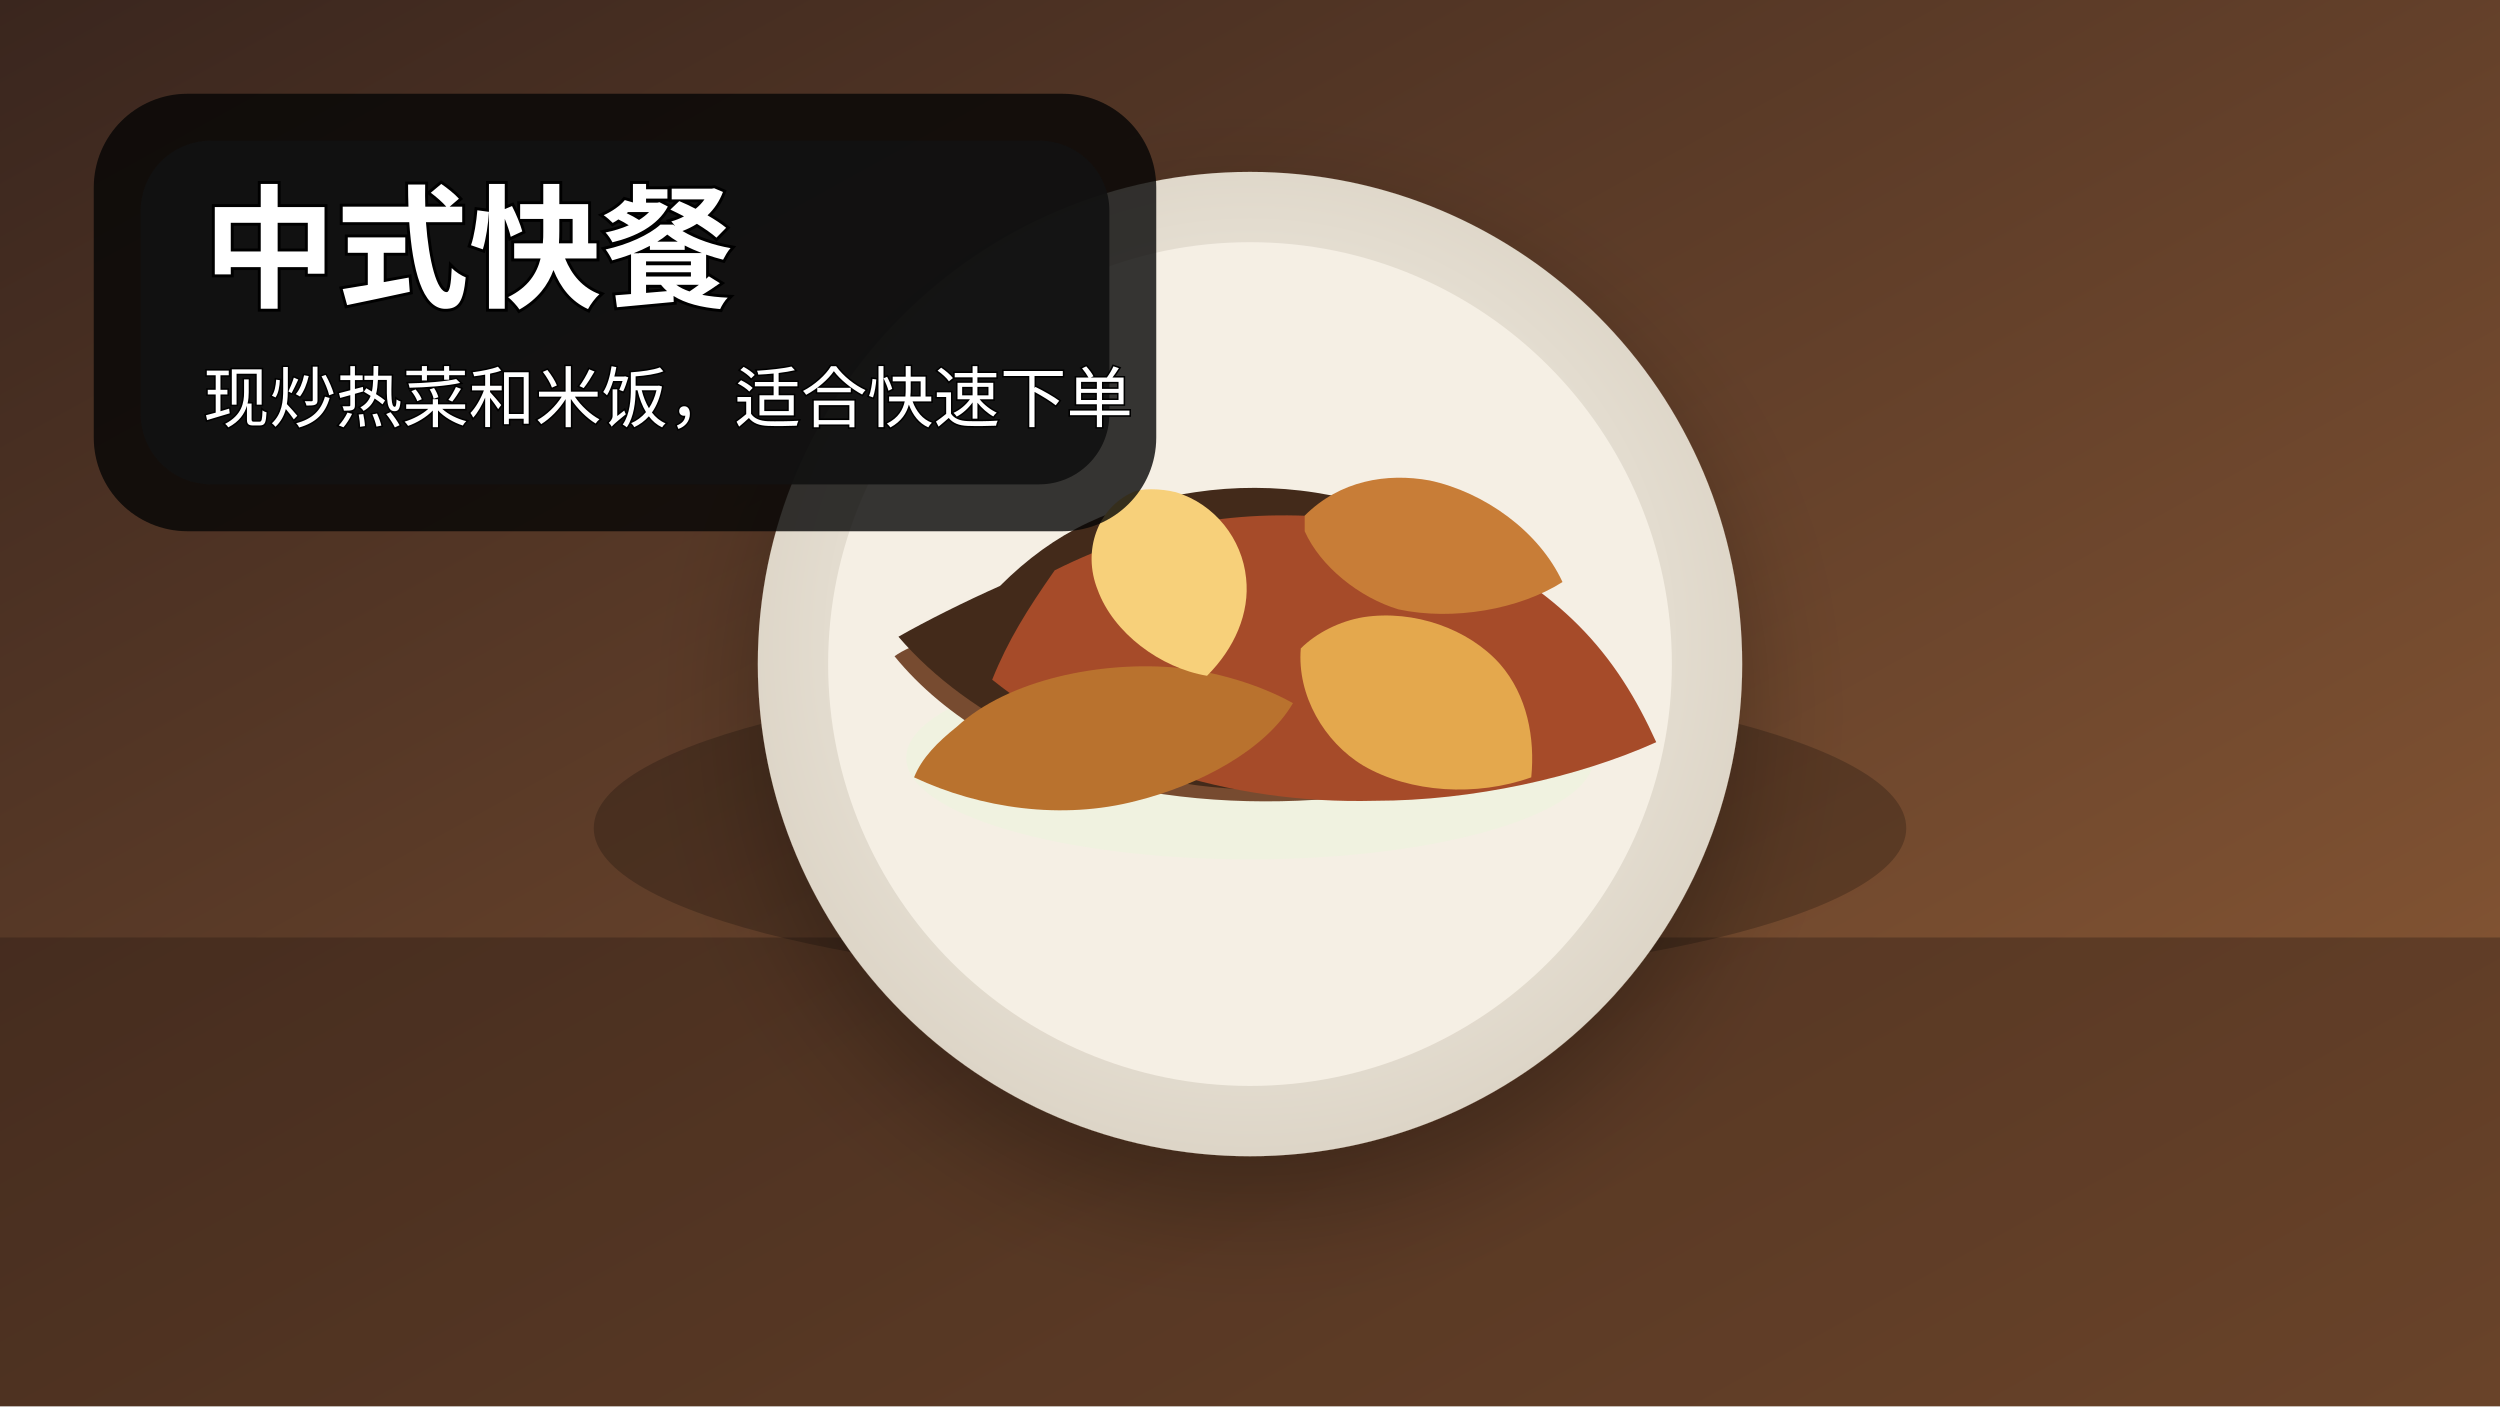
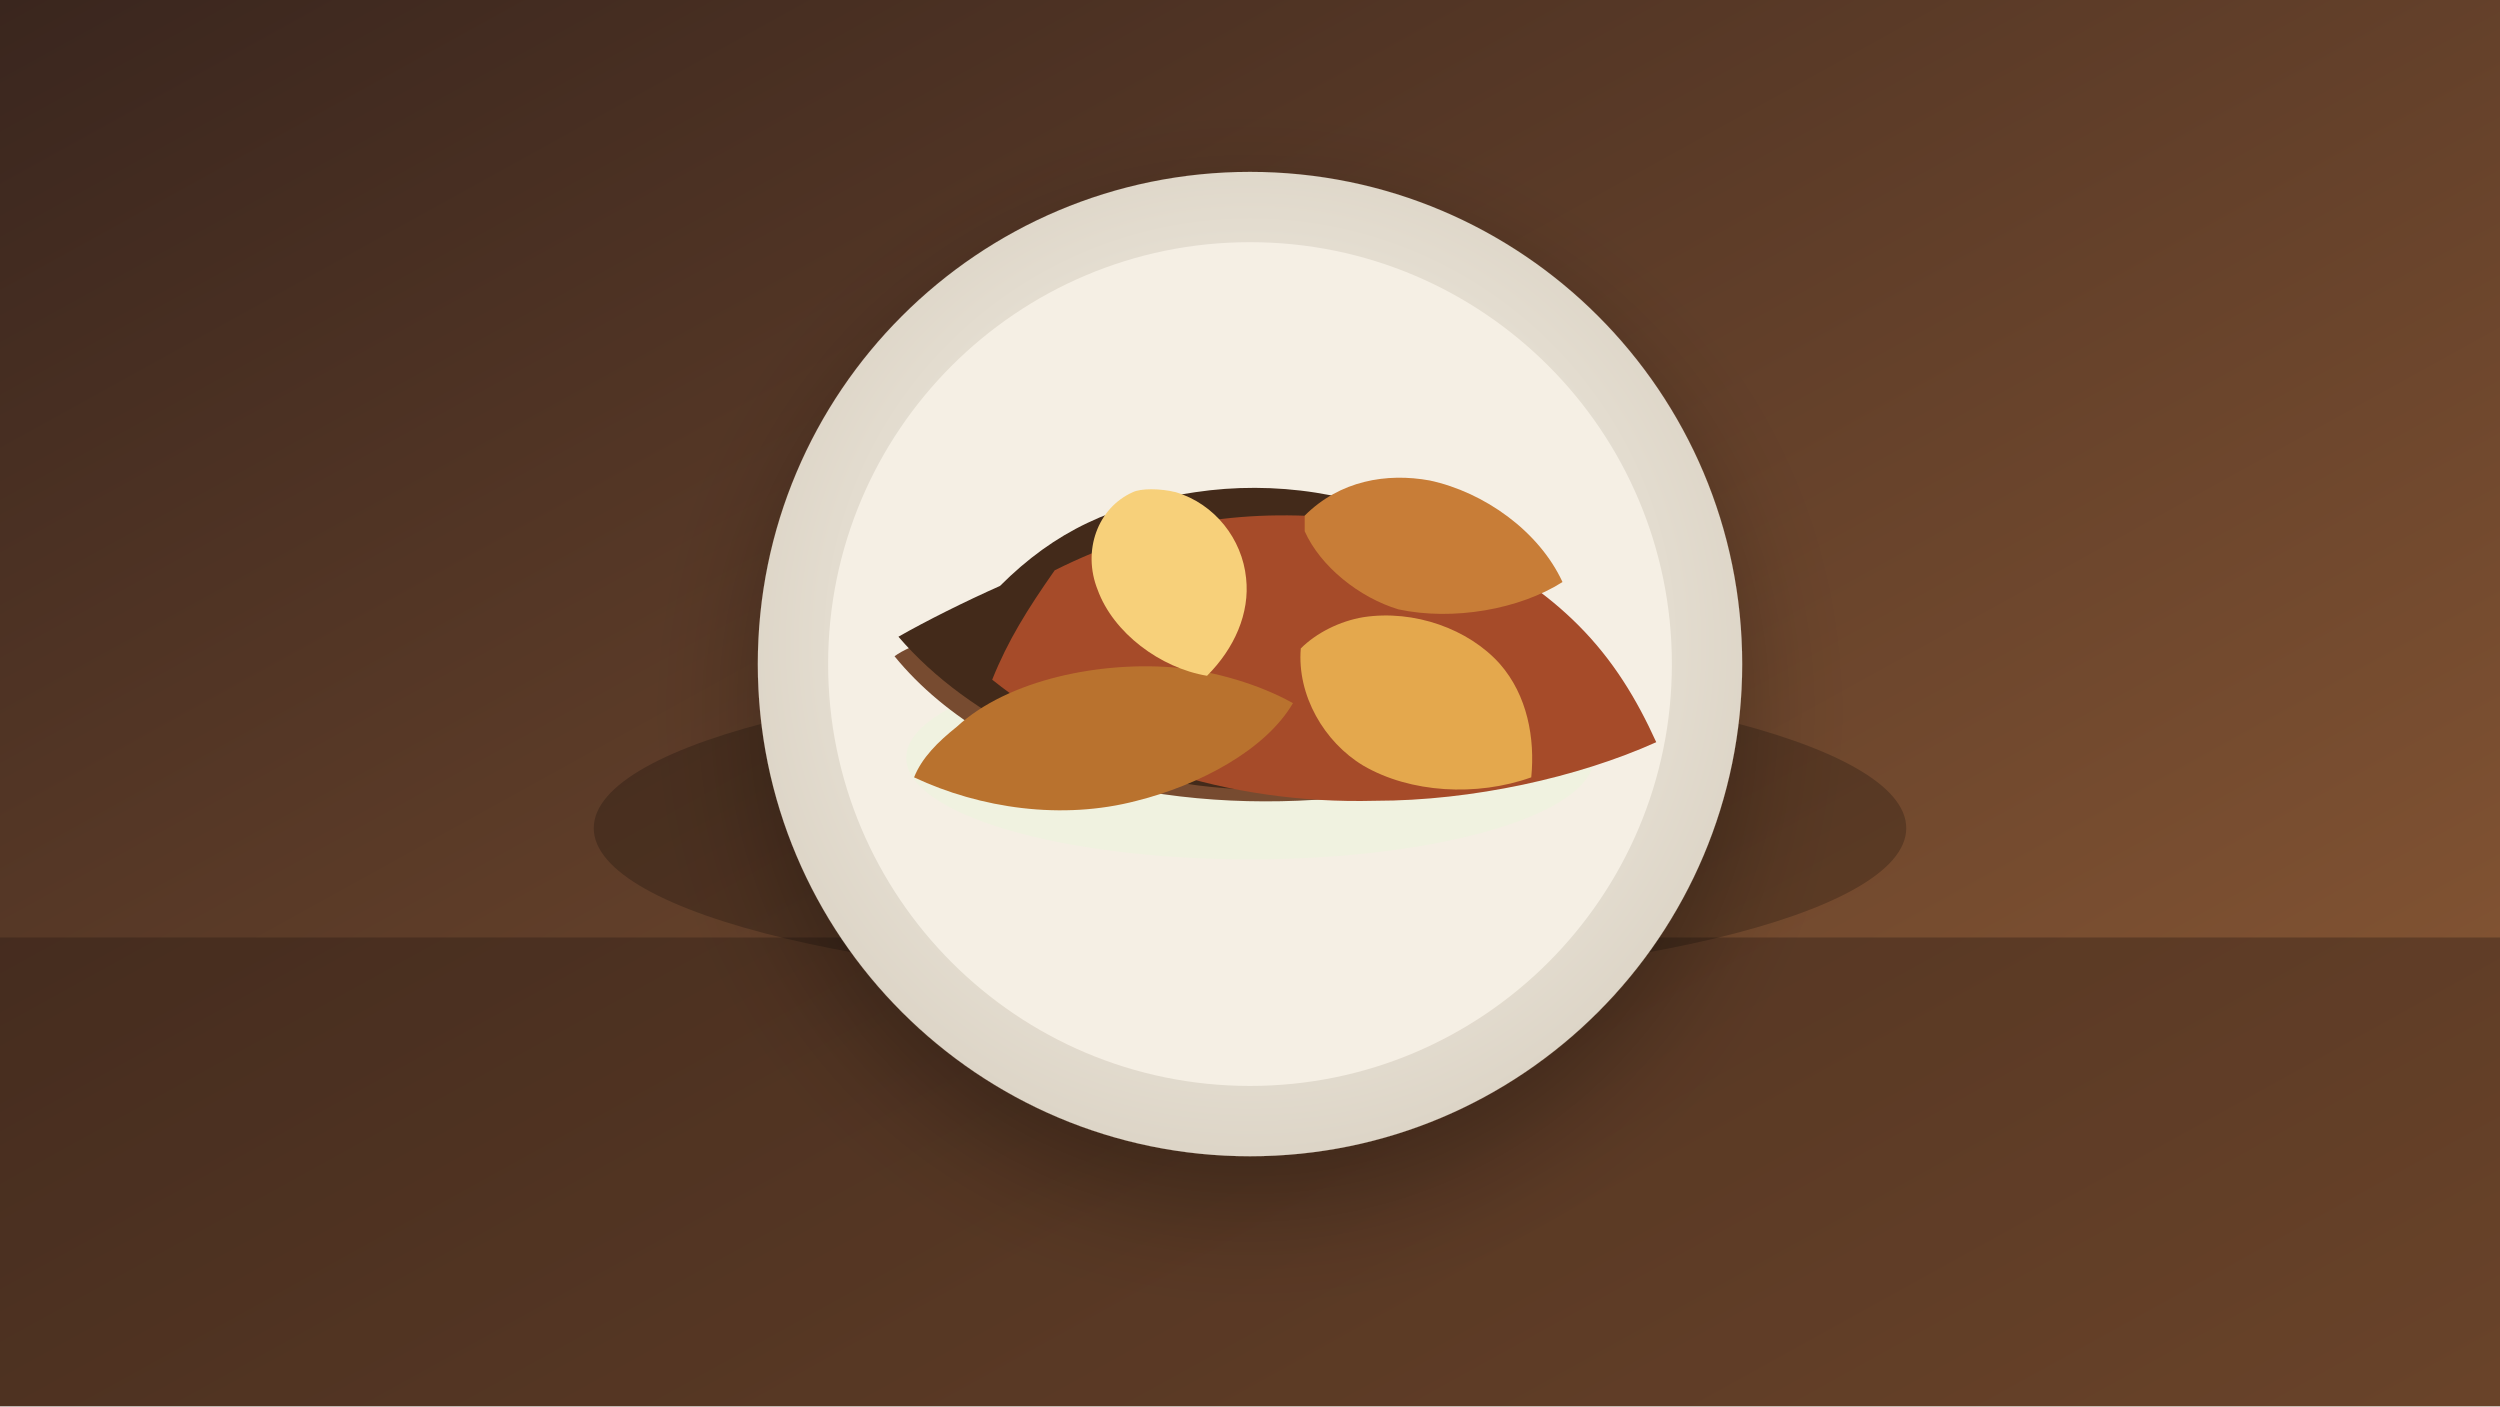
<svg xmlns="http://www.w3.org/2000/svg" viewBox="0 0 640 360">
  <defs>
    <linearGradient id="bg" x1="0%" y1="0%" x2="100%" y2="100%">
      <stop offset="0%" stop-color="#3a261e" />
      <stop offset="100%" stop-color="#8e5b36" />
    </linearGradient>
    <radialGradient id="plate" cx="50%" cy="48%" r="52%">
      <stop offset="0%" stop-color="#fffdf5" />
      <stop offset="100%" stop-color="#ddd5c7" />
    </radialGradient>
    <filter id="shadow" x="-20%" y="-20%" width="140%" height="140%">
      <feDropShadow dx="0" dy="12" stdDeviation="14" flood-color="#000" flood-opacity=".28" />
    </filter>
  </defs>
  <rect width="640" height="360" fill="url(#bg)" />
  <rect y="240" width="640" height="120" fill="#241711" opacity=".35" />
  <ellipse cx="320" cy="212" rx="168" ry="40" fill="#000" opacity=".22" />
  <circle cx="320" cy="170" r="126" fill="url(#plate)" filter="url(#shadow)" />
  <circle cx="320" cy="170" r="108" fill="#f5efe4" />
  <ellipse cx="320" cy="194" rx="88" ry="26" fill="#f0f2e0" />
  <g opacity=".98">
    <path d="M250 160c20-24 50-36 78-34 18 2 38 6 54 17 14 10 24 24 31 41-33 18-83 27-128 17-22-5-43-17-56-33 4-3 14-6 21-8z" fill="#74472d" />
    <path d="M256 150c14-14 29-21 50-24 20-3 42 0 61 10 19 10 36 27 44 48-28 13-62 20-94 18-37-2-69-18-87-39 7-4 17-9 26-13z" fill="#3f2616" />
    <path d="M270 146c26-13 50-16 77-13 20 2 41 11 57 27 9 9 15 19 20 30-20 9-47 15-72 15-38 1-73-11-98-31 4-10 9-18 16-28z" fill="#a44726" />
    <path d="M245 186c13-12 37-17 57-15 9 1 20 4 29 9-7 12-24 21-40 25-19 5-40 2-57-6 2-5 6-9 11-13z" fill="#b86f2b" />
    <path d="M334 132c9-9 21-11 32-9 14 3 28 13 34 26-11 7-28 10-42 7-10-3-20-11-24-20z" fill="#c77a34" />
    <path d="M301 126c10 3 17 12 18 22 1 9-3 18-10 25-12-2-24-11-28-22-4-10 0-21 9-25 2-1 7-1 11 0z" fill="#f7cf78" />
    <path d="M349 158c13-2 27 3 35 12 7 8 9 19 8 29-14 5-31 4-43-3-10-6-17-18-16-30 4-4 10-7 16-8z" fill="#e3a64a" />
  </g>
-   <rect x="24" y="24" width="272" height="112" rx="24" fill="#050505" opacity=".8" />
-   <rect x="36" y="36" width="248" height="88" rx="18" fill="#111111" opacity=".92" />
-   <text x="52" y="76" font-size="34" font-weight="700" fill="#fff" stroke="#000" stroke-width="1.5" paint-order="stroke fill" font-family="Segoe UI, Arial, sans-serif">中式快餐</text>
-   <text x="52" y="108" font-size="17" fill="#ffffff" stroke="#000" stroke-width="0.8" paint-order="stroke fill" font-family="Segoe UI, Arial, sans-serif">现炒热菜和米饭，适合快速下单</text>
</svg>
